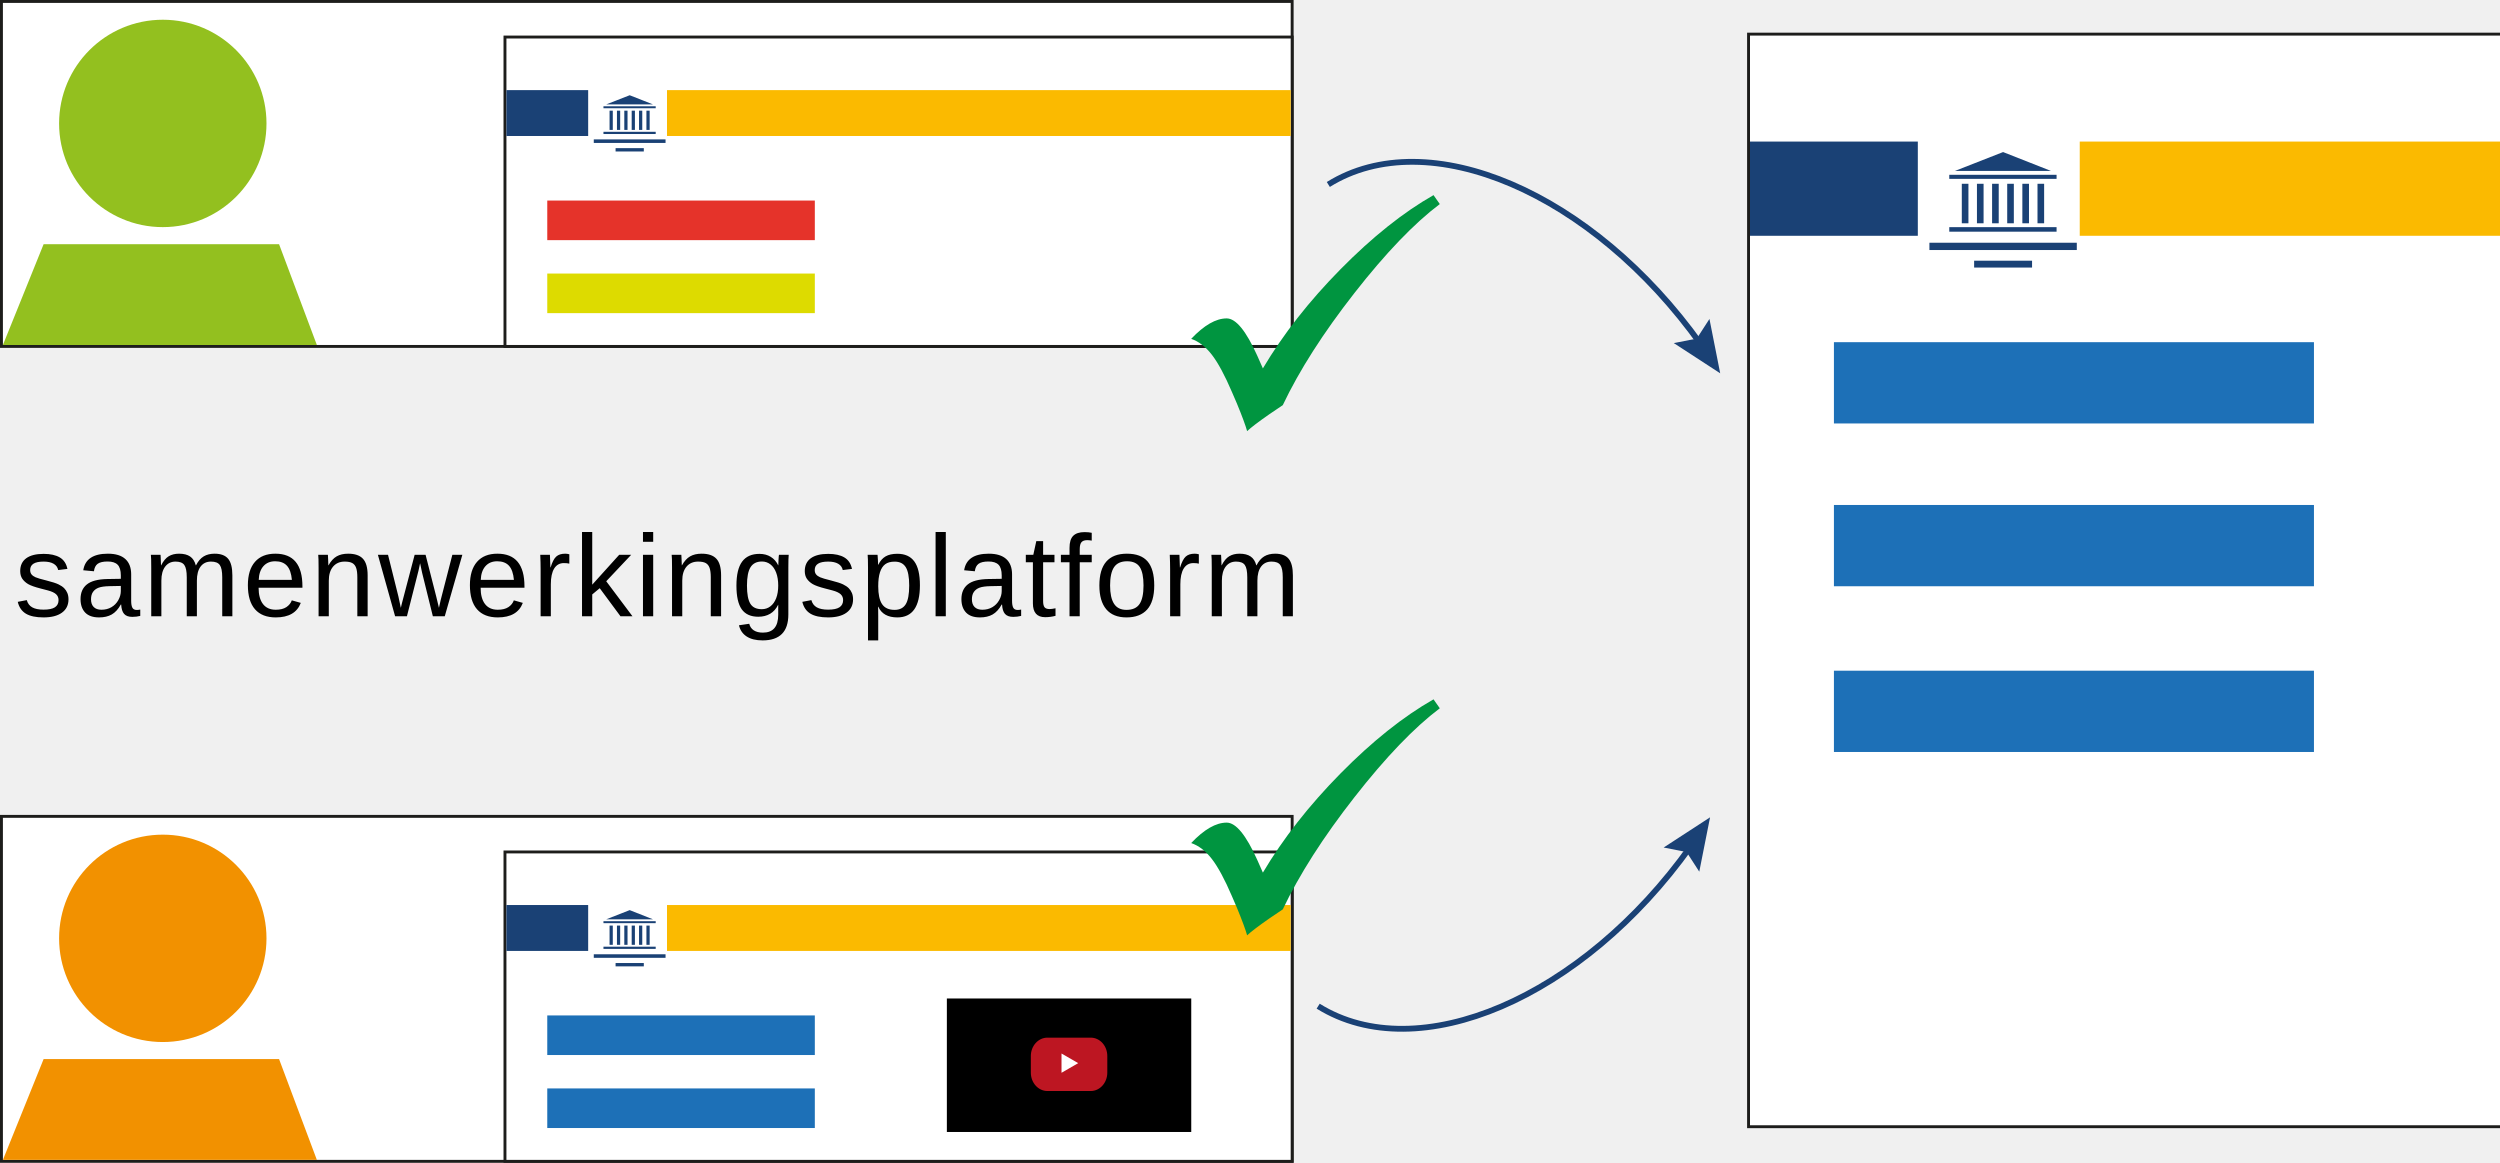
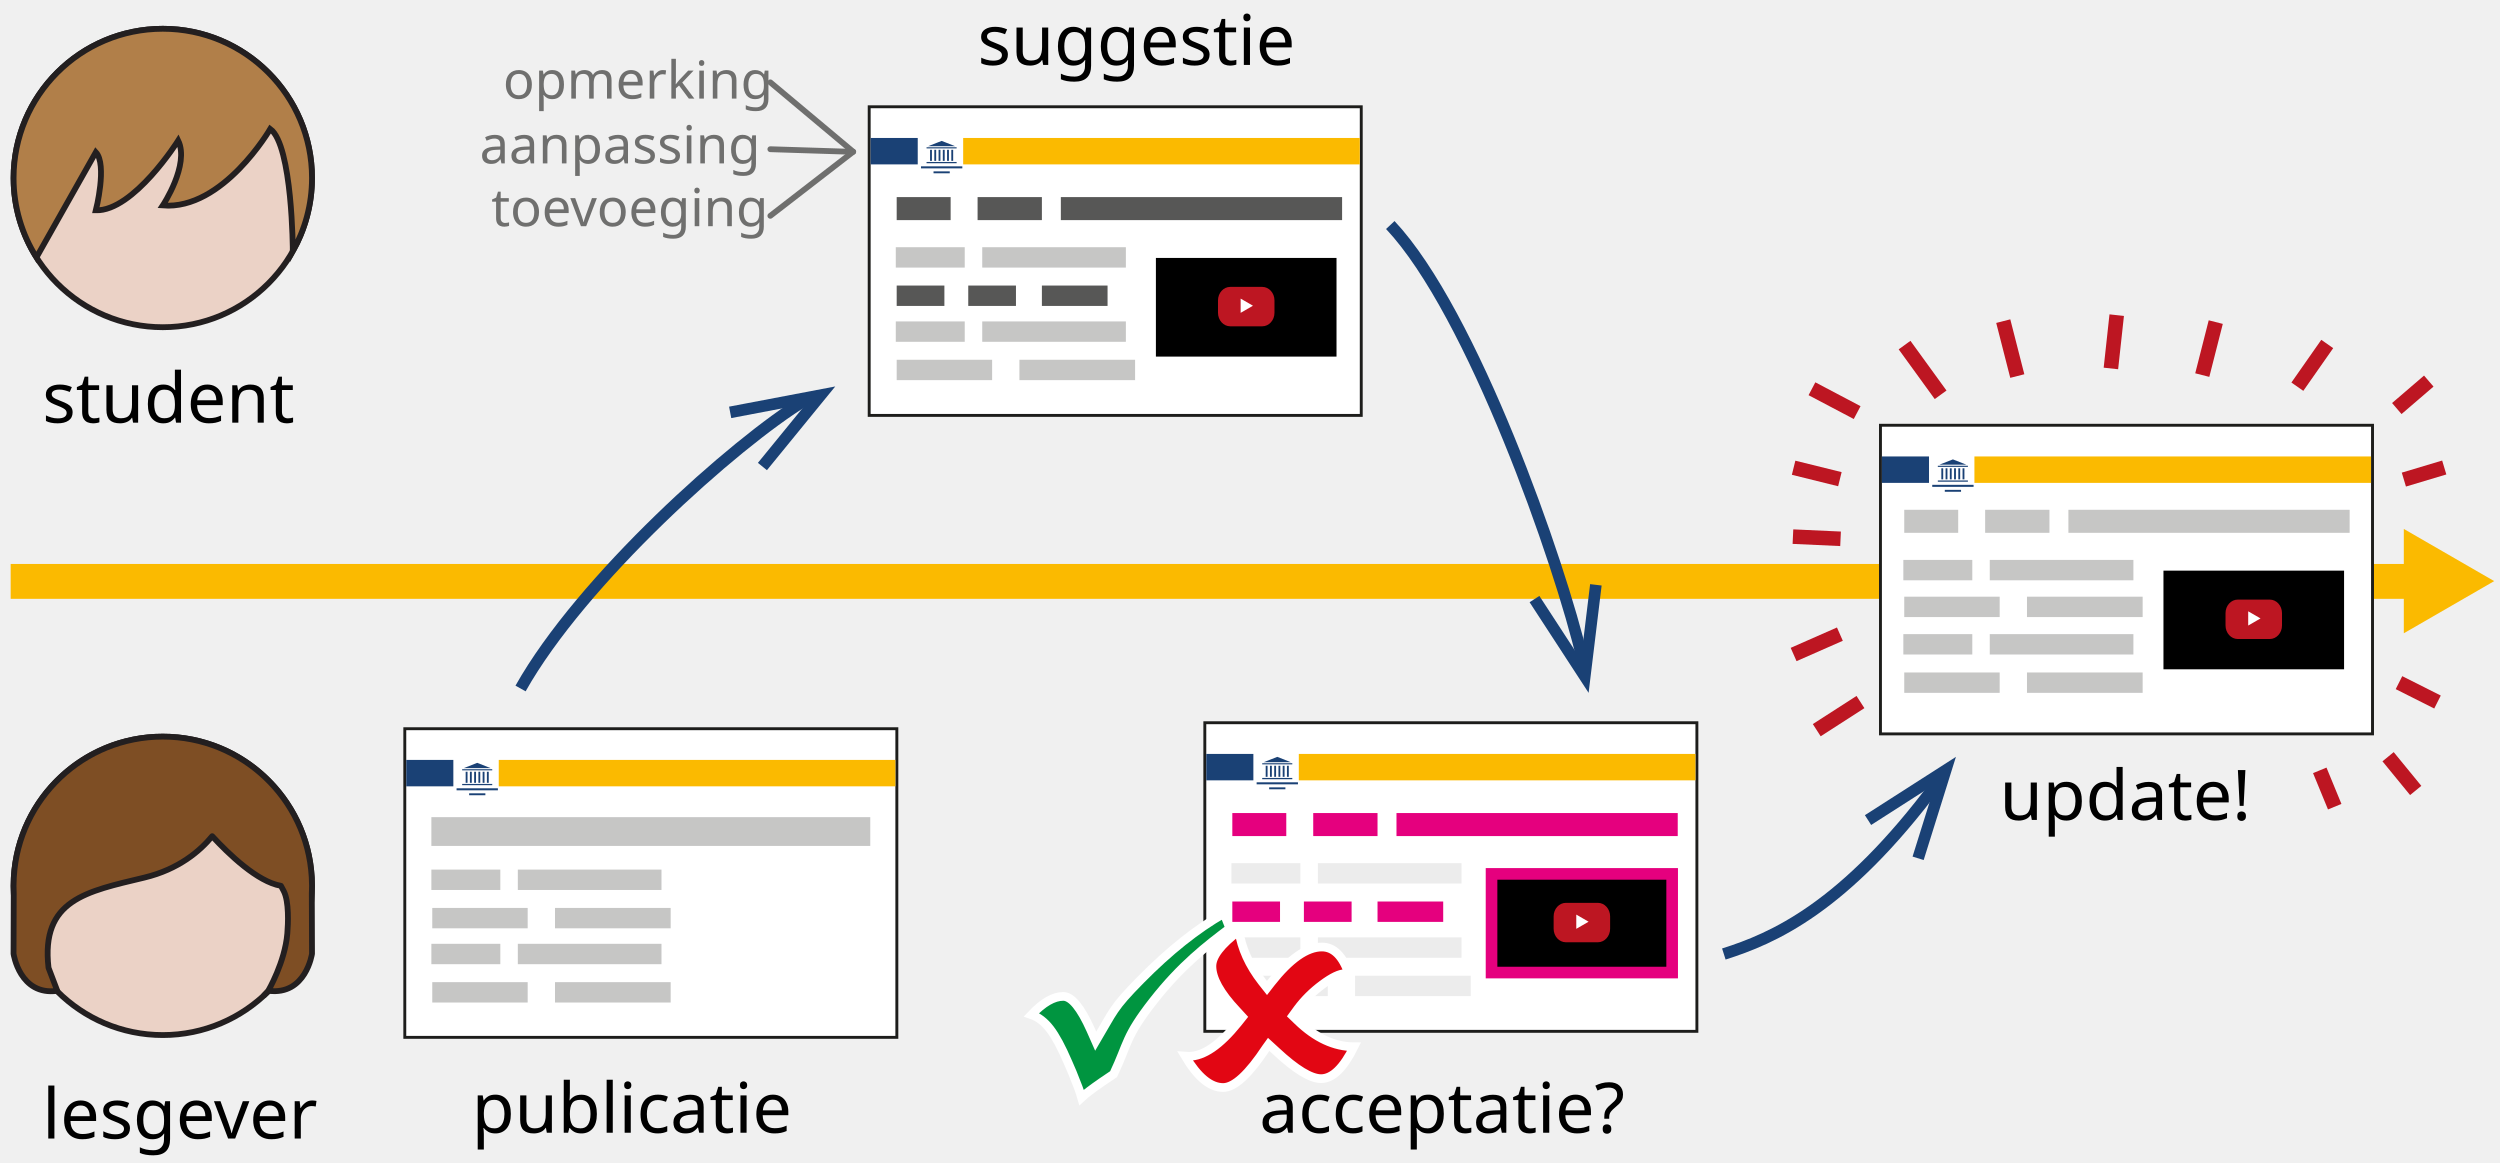
<svg xmlns="http://www.w3.org/2000/svg" version="1.1" id="Layer_1" x="0px" y="0px" width="860px" height="400px" viewBox="0 0 860 400" enable-background="new 0 0 860 400" xml:space="preserve">
  <g>
    <g>
-       <rect x="601.5" y="11.74" fill="#FFFFFF" width="600.76" height="375.85" />
-       <path fill="#1D1D1B" d="M1201.76,12.24v374.85H602V12.24H1201.76 M1202.76,11.24h-1H602h-1v1v374.85v1h1h599.76h1v-1V12.24V11.24    L1202.76,11.24z" />
-     </g>
-     <rect x="715.43" y="48.7" fill="#FBBA00" width="486.33" height="32.41" />
-     <rect x="602" y="48.7" fill="#1A4175" width="57.73" height="32.41" />
-     <g>
-       <rect x="670.55" y="78.14" fill="#1A4175" width="36.91" height="1.56" />
-       <rect x="670.55" y="60.13" fill="#1A4175" width="36.91" height="1.4" />
-       <rect x="663.72" y="83.5" fill="#1A4175" width="50.7" height="2.51" />
-       <rect x="679.1" y="89.68" fill="#1A4175" width="19.93" height="2.36" />
-       <polygon fill="#1A4175" points="689.06,52.31 672.47,58.81 705.56,58.81   " />
-       <rect x="674.86" y="63.22" fill="#1A4175" width="2.28" height="13.59" />
-       <rect x="680.07" y="63.22" fill="#1A4175" width="2.28" height="13.59" />
-       <rect x="685.28" y="63.22" fill="#1A4175" width="2.28" height="13.59" />
-       <rect x="690.48" y="63.22" fill="#1A4175" width="2.28" height="13.59" />
-       <rect x="695.69" y="63.22" fill="#1A4175" width="2.28" height="13.59" />
-       <rect x="700.9" y="63.22" fill="#1A4175" width="2.28" height="13.59" />
-     </g>
-   </g>
-   <rect x="630.87" y="173.71" fill="#1D70B7" width="165.13" height="27.96" />
-   <rect x="630.87" y="117.71" fill="#1D70B7" width="165.13" height="27.96" />
-   <rect x="630.87" y="230.72" fill="#1D70B7" width="165.13" height="27.96" />
-   <g>
-     <rect x="0.5" y="0.5" fill="#FFFFFF" width="444" height="118.67" />
-     <path fill="#1D1D1B" d="M444,1v117.67H1V1H444 M445,0h-1H1H0v1v117.67v1h1h443h1v-1V1V0L445,0z" />
-   </g>
-   <circle fill="#93C01F" cx="56" cy="42.46" r="35.67" />
-   <polygon fill="#93C01F" points="109,118.67 1,118.67 15,84.01 96,84.01 " />
-   <g>
-     <rect x="173.71" y="12.74" fill="#FFFFFF" width="270.79" height="106.43" />
-     <path fill="#1D1D1B" d="M444,13.24v105.43H174.21V13.24H444 M445,12.24h-1H174.21h-1v1v105.43v1h1H444h1v-1V13.24V12.24L445,12.24z   " />
-   </g>
-   <rect x="229.45" y="31" fill="#FBBA00" width="214.55" height="15.78" />
-   <rect x="174.21" y="31" fill="#1A4175" width="28.12" height="15.78" />
-   <g>
-     <rect x="207.59" y="45.34" fill="#1A4175" width="17.97" height="0.76" />
-     <rect x="207.59" y="36.56" fill="#1A4175" width="17.97" height="0.68" />
-     <rect x="204.26" y="47.95" fill="#1A4175" width="24.69" height="1.22" />
-     <rect x="211.76" y="50.96" fill="#1A4175" width="9.71" height="1.15" />
-     <polygon fill="#1A4175" points="216.61,32.76 208.53,35.92 224.64,35.92  " />
-     <rect x="209.69" y="38.07" fill="#1A4175" width="1.11" height="6.62" />
-     <rect x="212.23" y="38.07" fill="#1A4175" width="1.11" height="6.62" />
-     <rect x="214.76" y="38.07" fill="#1A4175" width="1.11" height="6.62" />
-     <rect x="217.3" y="38.07" fill="#1A4175" width="1.11" height="6.62" />
-     <rect x="219.83" y="38.07" fill="#1A4175" width="1.11" height="6.62" />
-     <rect x="222.37" y="38.07" fill="#1A4175" width="1.11" height="6.62" />
-   </g>
-   <rect x="188.26" y="68.99" fill="#E5332A" width="92.04" height="13.62" />
-   <rect x="188.26" y="94.1" fill="#DDDB00" width="92.04" height="13.62" />
-   <g>
-     <rect x="0.5" y="280.83" fill="#FFFFFF" width="444" height="118.67" />
-     <path fill="#1D1D1B" d="M444,281.33V399H1V281.33H444 M445,280.33h-1H1H0v1V399v1h1h443h1v-1V281.33V280.33L445,280.33z" />
-   </g>
-   <circle fill="#F29100" cx="56" cy="322.79" r="35.67" />
-   <polygon fill="#F29100" points="109,399 1,399 15,364.33 96,364.33 " />
-   <g>
-     <rect x="173.71" y="293.07" fill="#FFFFFF" width="270.79" height="106.43" />
-     <path fill="#1D1D1B" d="M444,293.57V399H174.21V293.57H444 M445,292.57h-1H174.21h-1v1V399v1h1H444h1v-1V293.57V292.57L445,292.57z   " />
-   </g>
-   <rect x="229.45" y="311.33" fill="#FBBA00" width="214.55" height="15.79" />
-   <rect x="174.21" y="311.33" fill="#1A4175" width="28.12" height="15.79" />
-   <g>
-     <rect x="207.59" y="325.66" fill="#1A4175" width="17.97" height="0.76" />
-     <rect x="207.59" y="316.89" fill="#1A4175" width="17.97" height="0.68" />
-     <rect x="204.26" y="328.27" fill="#1A4175" width="24.69" height="1.22" />
-     <rect x="211.76" y="331.28" fill="#1A4175" width="9.71" height="1.15" />
-     <polygon fill="#1A4175" points="216.61,313.08 208.53,316.25 224.64,316.25  " />
-     <rect x="209.69" y="318.4" fill="#1A4175" width="1.11" height="6.62" />
-     <rect x="212.23" y="318.4" fill="#1A4175" width="1.11" height="6.62" />
-     <rect x="214.76" y="318.4" fill="#1A4175" width="1.11" height="6.62" />
-     <rect x="217.3" y="318.4" fill="#1A4175" width="1.11" height="6.62" />
-     <rect x="219.83" y="318.4" fill="#1A4175" width="1.11" height="6.62" />
-     <rect x="222.37" y="318.4" fill="#1A4175" width="1.11" height="6.62" />
-   </g>
-   <rect x="188.26" y="349.31" fill="#1D70B7" width="92.04" height="13.62" />
-   <rect x="188.26" y="374.42" fill="#1D70B7" width="92.04" height="13.62" />
-   <g>
-     <rect x="325.72" y="343.48" width="84.07" height="45.92" />
-     <path fill="#BD1622" d="M380.91,369c0,3.48-2.55,6.31-5.7,6.31h-14.9c-3.15,0-5.7-2.82-5.7-6.31v-5.74c0-3.48,2.55-6.31,5.7-6.31   h14.9c3.15,0,5.7,2.82,5.7,6.31V369z" />
-     <polygon fill="#FFFFFF" points="365.16,362.41 370.9,365.72 365.16,369.04  " />
-   </g>
-   <g>
-     <g>
-       <path fill="none" stroke="#1A4175" stroke-width="2" stroke-miterlimit="10" d="M453.45,346.12c34.31,21.4,90.91-2.7,128.19-55.03    " />
-       <g>
-         <polygon fill="#1A4175" points="584.55,299.85 580.18,293.1 572.29,291.55 588.26,281.16    " />
-       </g>
-     </g>
-   </g>
-   <g>
-     <g>
-       <path fill="none" stroke="#1A4175" stroke-width="2" stroke-miterlimit="10" d="M456.94,63.46c34.31-21.4,90.91,2.7,128.19,55.03" />
-       <g>
-         <polygon fill="#1A4175" points="575.78,118.02 583.68,116.48 588.05,109.72 591.75,128.42    " />
-       </g>
-     </g>
-   </g>
-   <path fill="#009540" d="M493.13,67.12l2.16,3.08c-8.8,6.62-18.58,16.81-29.35,30.58c-10.77,13.77-18.99,26.63-24.66,38.59  l-4.56,3.08c-3.78,2.63-6.35,4.58-7.71,5.86c-0.53-1.93-1.7-5.1-3.51-9.49l-1.73-4.01c-2.46-5.75-4.76-10.01-6.88-12.76  c-2.12-2.75-4.49-4.58-7.12-5.49c4.44-4.69,8.51-7.03,12.21-7.03c3.17,0,6.68,4.29,10.54,12.88l1.91,4.32  c6.94-11.71,15.86-23.1,26.75-34.15C472.09,81.52,482.74,73.04,493.13,67.12z" />
-   <path fill="#009540" d="M493.13,240.57l2.16,3.08c-8.8,6.62-18.58,16.81-29.35,30.58c-10.77,13.77-18.99,26.63-24.66,38.59  l-4.56,3.08c-3.78,2.63-6.35,4.58-7.71,5.86c-0.53-1.93-1.7-5.1-3.51-9.49l-1.73-4.01c-2.46-5.75-4.76-10.01-6.88-12.76  c-2.12-2.75-4.49-4.58-7.12-5.49c4.44-4.69,8.51-7.03,12.21-7.03c3.17,0,6.68,4.29,10.54,12.88l1.91,4.32  c6.94-11.71,15.86-23.1,26.75-34.15C472.09,254.97,482.74,246.49,493.13,240.57z" />
-   <text transform="matrix(1 0 0 1 5 212)" font-family="Arial" font-size="40" letter-spacing="1">samenwerkingsplatform</text>
+       <line fill="none" stroke="#FBBA00" stroke-width="12" stroke-miterlimit="10" x1="3.67" y1="200" x2="832.17" y2="200" />
+       <g>
+         <polygon fill="#FBBA00" points="826.91,217.85 858,199.9 826.91,181.95    " />
+       </g>
+     </g>
+   </g>
+   <g>
+     <g>
+       <rect x="646.88" y="146.29" fill="#FFFFFF" width="169.27" height="106.17" />
+       <path fill="#1D1D1B" d="M815.64,146.79v105.17H647.38V146.79H815.64 M816.64,145.79h-1H647.38h-1v1v105.17v1h1h168.27h1v-1V146.79    V145.79L816.64,145.79z" />
+     </g>
+     <rect x="679.2" y="157.02" fill="#FBBA00" width="136.44" height="9.09" />
+     <rect x="647.38" y="157.02" fill="#1A4175" width="16.2" height="9.09" />
+     <g>
+       <rect x="666.61" y="165.28" fill="#1A4175" width="10.35" height="0.43" />
+       <rect x="666.61" y="160.22" fill="#1A4175" width="10.35" height="0.39" />
+       <rect x="664.69" y="166.78" fill="#1A4175" width="14.22" height="0.7" />
+       <rect x="669.01" y="168.51" fill="#1A4175" width="5.59" height="0.66" />
+       <polygon fill="#1A4175" points="671.8,158.03 667.15,159.85 676.43,159.85   " />
+       <rect x="667.82" y="161.09" fill="#1A4175" width="0.64" height="3.81" />
+       <rect x="669.28" y="161.09" fill="#1A4175" width="0.64" height="3.81" />
+       <rect x="670.74" y="161.09" fill="#1A4175" width="0.64" height="3.81" />
+       <rect x="672.2" y="161.09" fill="#1A4175" width="0.64" height="3.81" />
+       <rect x="673.66" y="161.09" fill="#1A4175" width="0.64" height="3.81" />
+       <rect x="675.12" y="161.09" fill="#1A4175" width="0.64" height="3.81" />
+     </g>
+   </g>
+   <g>
+     <g>
+       <rect x="299" y="36.73" fill="#FFFFFF" width="169.27" height="106.17" />
+       <path fill="#1D1D1B" d="M467.77,37.23v105.17H299.5V37.23H467.77 M468.77,36.23h-1H299.5h-1v1v105.17v1h1h168.27h1v-1V37.23V36.23    L468.77,36.23z" />
+     </g>
+     <rect x="331.33" y="47.46" fill="#FBBA00" width="136.44" height="9.09" />
+     <rect x="299.5" y="47.46" fill="#1A4175" width="16.2" height="9.09" />
+     <g>
+       <rect x="318.73" y="55.72" fill="#1A4175" width="10.35" height="0.43" />
+       <rect x="318.73" y="50.66" fill="#1A4175" width="10.35" height="0.39" />
+       <rect x="316.82" y="57.22" fill="#1A4175" width="14.22" height="0.7" />
+       <rect x="321.13" y="58.95" fill="#1A4175" width="5.59" height="0.66" />
+       <polygon fill="#1A4175" points="323.93,48.47 319.27,50.29 328.56,50.29   " />
+       <rect x="319.94" y="51.53" fill="#1A4175" width="0.64" height="3.81" />
+       <rect x="321.4" y="51.53" fill="#1A4175" width="0.64" height="3.81" />
+       <rect x="322.87" y="51.53" fill="#1A4175" width="0.64" height="3.81" />
+       <rect x="324.33" y="51.53" fill="#1A4175" width="0.64" height="3.81" />
+       <rect x="325.79" y="51.53" fill="#1A4175" width="0.64" height="3.81" />
+       <rect x="327.25" y="51.53" fill="#1A4175" width="0.64" height="3.81" />
+     </g>
+   </g>
+   <g id="g10" transform="matrix(1.3333 0 0 -1.3333 0 150.67)">
+ </g>
+   <g id="g12" transform="scale(.1)">
+ </g>
+   <g>
+     <g>
+       <rect x="139.25" y="250.68" fill="#FFFFFF" width="169.27" height="106.17" />
+       <path fill="#1D1D1B" d="M308.01,251.18v105.17H139.75V251.18H308.01 M309.01,250.18h-1H139.75h-1v1v105.17v1h1h168.27h1v-1V251.18    V250.18L309.01,250.18z" />
+     </g>
+     <rect x="171.57" y="261.41" fill="#FBBA00" width="136.44" height="9.09" />
+     <rect x="139.75" y="261.41" fill="#1A4175" width="16.2" height="9.09" />
+     <g>
+       <rect x="158.98" y="269.67" fill="#1A4175" width="10.35" height="0.43" />
+       <rect x="158.98" y="264.61" fill="#1A4175" width="10.35" height="0.39" />
+       <rect x="157.06" y="271.17" fill="#1A4175" width="14.22" height="0.7" />
+       <rect x="161.38" y="272.9" fill="#1A4175" width="5.59" height="0.66" />
+       <polygon fill="#1A4175" points="164.17,262.42 159.52,264.24 168.8,264.24   " />
+       <rect x="160.19" y="265.48" fill="#1A4175" width="0.64" height="3.81" />
+       <rect x="161.65" y="265.48" fill="#1A4175" width="0.64" height="3.81" />
+       <rect x="163.11" y="265.48" fill="#1A4175" width="0.64" height="3.81" />
+       <rect x="164.57" y="265.48" fill="#1A4175" width="0.64" height="3.81" />
+       <rect x="166.03" y="265.48" fill="#1A4175" width="0.64" height="3.81" />
+       <rect x="167.49" y="265.48" fill="#1A4175" width="0.64" height="3.81" />
+     </g>
+   </g>
+   <rect x="148.39" y="281.1" fill="#C6C6C5" width="150.98" height="9.9" />
+   <rect x="148.39" y="299.14" fill="#C6C6C5" width="23.72" height="7.01" />
+   <rect x="178.13" y="299.14" fill="#C6C6C5" width="49.42" height="7.01" />
+   <rect x="190.92" y="312.33" fill="#C6C6C5" width="39.79" height="7.01" />
+   <rect x="148.7" y="312.33" fill="#C6C6C5" width="32.82" height="7.01" />
+   <rect x="697.28" y="205.26" fill="#C6C6C5" width="39.79" height="7.01" />
+   <rect x="655.06" y="205.26" fill="#C6C6C5" width="32.83" height="7.01" />
+   <rect x="148.39" y="324.67" fill="#C6C6C5" width="23.72" height="7.01" />
+   <rect x="178.13" y="324.67" fill="#C6C6C5" width="49.42" height="7.01" />
+   <rect x="190.92" y="337.86" fill="#C6C6C5" width="39.79" height="7.01" />
+   <rect x="148.7" y="337.86" fill="#C6C6C5" width="32.82" height="7.01" />
+   <rect x="308.15" y="85.04" fill="#C6C6C5" width="23.72" height="7.01" />
+   <rect x="337.89" y="85.04" fill="#C6C6C5" width="49.41" height="7.01" />
+   <rect x="308.46" y="98.23" fill="#575756" width="16.41" height="7.01" />
+   <rect x="333.08" y="98.23" fill="#575756" width="16.41" height="7.01" />
+   <rect x="358.41" y="98.23" fill="#575756" width="22.59" height="7.01" />
+   <rect x="308.46" y="67.8" fill="#575756" width="18.56" height="7.92" />
+   <rect x="336.29" y="67.8" fill="#575756" width="22.12" height="7.92" />
+   <rect x="364.93" y="67.8" fill="#575756" width="96.75" height="7.92" />
+   <rect x="308.15" y="110.57" fill="#C6C6C5" width="23.72" height="7.01" />
+   <rect x="337.89" y="110.57" fill="#C6C6C5" width="49.41" height="7.01" />
+   <rect x="350.68" y="123.76" fill="#C6C6C5" width="39.79" height="7.01" />
+   <rect x="308.46" y="123.76" fill="#C6C6C5" width="32.83" height="7.01" />
+   <g>
+     <rect x="397.63" y="88.73" width="62.13" height="33.94" />
+     <path fill="#BD1622" d="M438.42,107.59c0,2.58-1.89,4.66-4.21,4.66h-11.01c-2.33,0-4.21-2.09-4.21-4.66v-4.24   c0-2.58,1.89-4.66,4.21-4.66h11.01c2.33,0,4.21,2.09,4.21,4.66V107.59z" />
+     <polygon fill="#FFFFFF" points="426.78,102.72 431.02,105.17 426.78,107.62  " />
+   </g>
+   <rect x="654.75" y="192.61" fill="#C6C6C5" width="23.72" height="7.01" />
+   <rect x="684.48" y="192.61" fill="#C6C6C5" width="49.41" height="7.01" />
+   <rect x="655.06" y="175.37" fill="#C6C6C5" width="18.56" height="7.92" />
+   <rect x="682.89" y="175.37" fill="#C6C6C5" width="22.12" height="7.92" />
+   <rect x="711.53" y="175.37" fill="#C6C6C5" width="96.75" height="7.92" />
+   <rect x="654.75" y="218.14" fill="#C6C6C5" width="23.72" height="7.01" />
+   <rect x="684.48" y="218.14" fill="#C6C6C5" width="49.41" height="7.01" />
+   <rect x="697.28" y="231.33" fill="#C6C6C5" width="39.79" height="7.01" />
+   <rect x="655.06" y="231.33" fill="#C6C6C5" width="32.83" height="7.01" />
+   <g>
+     <rect x="744.23" y="196.3" width="62.13" height="33.94" />
+     <path fill="#BD1622" d="M785.01,215.16c0,2.58-1.89,4.66-4.21,4.66h-11.01c-2.33,0-4.21-2.09-4.21-4.66v-4.24   c0-2.58,1.89-4.66,4.21-4.66h11.01c2.33,0,4.21,2.09,4.21,4.66V215.16z" />
+     <polygon fill="#FFFFFF" points="773.38,210.29 777.62,212.74 773.38,215.19  " />
+   </g>
+   <g>
+     <g>
+       <rect x="414.46" y="248.62" fill="#FFFFFF" width="169.27" height="106.16" />
+       <path fill="#1D1D1B" d="M583.23,249.12v105.16H414.96V249.12H583.23 M584.23,248.12h-1H414.96h-1v1v105.16v1h1h168.27h1v-1V249.12    V248.12L584.23,248.12z" />
+     </g>
+     <rect x="446.79" y="259.35" fill="#FBBA00" width="136.44" height="9.09" />
+     <rect x="414.96" y="259.35" fill="#1A4175" width="16.2" height="9.09" />
+     <g>
+       <rect x="434.2" y="267.61" fill="#1A4175" width="10.35" height="0.44" />
+       <rect x="434.2" y="262.55" fill="#1A4175" width="10.35" height="0.39" />
+       <rect x="432.28" y="269.11" fill="#1A4175" width="14.22" height="0.7" />
+       <rect x="436.59" y="270.85" fill="#1A4175" width="5.59" height="0.66" />
+       <polygon fill="#1A4175" points="439.39,260.36 434.73,262.19 444.02,262.19   " />
+       <rect x="435.4" y="263.42" fill="#1A4175" width="0.64" height="3.81" />
+       <rect x="436.87" y="263.42" fill="#1A4175" width="0.64" height="3.81" />
+       <rect x="438.33" y="263.42" fill="#1A4175" width="0.64" height="3.81" />
+       <rect x="439.79" y="263.42" fill="#1A4175" width="0.64" height="3.81" />
+       <rect x="441.25" y="263.42" fill="#1A4175" width="0.64" height="3.81" />
+       <rect x="442.71" y="263.42" fill="#1A4175" width="0.64" height="3.81" />
+     </g>
+   </g>
+   <rect x="423.61" y="296.93" fill="#ECECEC" width="23.72" height="7.01" />
+   <rect x="453.35" y="296.93" fill="#ECECEC" width="49.41" height="7.01" />
+   <rect x="423.92" y="310.12" fill="#E5007E" width="16.41" height="7.01" />
+   <rect x="448.54" y="310.12" fill="#E5007E" width="16.41" height="7.01" />
+   <rect x="473.87" y="310.12" fill="#E5007E" width="22.59" height="7.01" />
+   <rect x="423.92" y="279.69" fill="#E5007E" width="18.56" height="7.92" />
+   <rect x="451.75" y="279.69" fill="#E5007E" width="22.12" height="7.92" />
+   <rect x="480.39" y="279.69" fill="#E5007E" width="96.75" height="7.92" />
+   <rect x="423.61" y="322.46" fill="#ECECEC" width="23.72" height="7.01" />
+   <rect x="453.35" y="322.46" fill="#ECECEC" width="49.41" height="7.01" />
+   <rect x="466.14" y="335.65" fill="#ECECEC" width="39.79" height="7.01" />
+   <rect x="423.92" y="335.65" fill="#ECECEC" width="32.83" height="7.01" />
+   <g>
+     <rect x="513.09" y="300.62" stroke="#E5007E" stroke-width="4" stroke-miterlimit="10" width="62.13" height="33.94" />
+     <path fill="#BD1622" d="M553.88,319.48c0,2.58-1.89,4.66-4.21,4.66h-11.01c-2.33,0-4.21-2.09-4.21-4.66v-4.24   c0-2.58,1.89-4.66,4.21-4.66h11.01c2.33,0,4.21,2.09,4.21,4.66V319.48z" />
+     <polygon fill="#FFFFFF" points="542.24,314.62 546.48,317.07 542.24,319.52  " />
+   </g>
+   <path fill="#E20613" stroke="#FFFFFF" stroke-width="3" stroke-miterlimit="10" d="M436.42,359.27l-0.87,1.21  c-6.01,9.09-10.94,13.63-14.79,13.63c-4.43,0-8.78-3.6-13.06-10.8c0.58,0.04,1,0.06,1.27,0.06c5.04,0,10.67-3.85,16.87-11.55  l1.56-1.96l-2.02-2.2c-5.66-6.01-8.49-11.11-8.49-15.31c0-3.43,3.1-7.47,9.3-12.13c0.89,5.97,3.52,11.78,7.92,17.45l1.73,2.19  l1.39-1.79c6.43-8.2,12.27-12.3,17.5-12.3c4.08,0,7.18,3.1,9.3,9.3c-0.62-0.08-1.06-0.12-1.33-0.12c-1.85,0-4.45,1.24-7.8,3.73  c-3.35,2.48-6.18,5.29-8.49,8.4l-1.73,2.37l1.68,1.62c6.2,6.01,12.67,9.01,19.41,9.01c-3.62,7.32-7.39,10.98-11.32,10.98  c-3.54,0-8.67-3.12-15.37-9.36L436.42,359.27z" />
+   <path fill="#009540" stroke="#FFFFFF" stroke-width="3" stroke-miterlimit="10" d="M421.05,314.21l2.01,5.13  c-7.88,5.93-16.73,12.7-26.38,25.04c-9.65,12.34-8.52,14.41-13.61,25.13l-4.09,2.76c-3.39,2.36-5.69,4.11-6.91,5.25  c-0.48-1.73-1.53-4.57-3.15-8.51l-1.55-3.59c-2.21-5.16-4.26-8.97-6.16-11.44s-4.03-4.11-6.38-4.92c3.98-4.2,7.62-6.3,10.94-6.3  c2.84,0,5.99,3.85,9.45,11.55l1.71,3.87c6.23-10.5,5.72-11.24,15.49-21.15C402.19,327.12,411.73,319.51,421.05,314.21z" />
+   <text transform="matrix(1 0 0 1 162.2876 389.667)" font-family="'Arial-BoldMT'" font-size="24">publicatie</text>
+   <text transform="matrix(1 0 0 1 336.291 22.3335)" font-family="'Arial-BoldMT'" font-size="24">suggestie</text>
+   <text transform="matrix(1 0 0 1 14.5576 145.3936)" font-family="'Arial-ItalicMT'" font-size="24">student</text>
+   <text transform="matrix(1 0 0 1 173.0371 33.9248)" fill="#6F6F6E" font-family="'ArialMT'" font-size="18">opmerking</text>
+   <text transform="matrix(1 0 0 1 165.0034 56.1992)" fill="#6F6F6E" font-family="'ArialMT'" font-size="18">aanpassing</text>
+   <text transform="matrix(1 0 0 1 169.0029 77.8013)" fill="#6F6F6E" font-family="'ArialMT'" font-size="18">toevoeging</text>
+   <text transform="matrix(1 0 0 1 14.5576 391.666)" font-family="'Arial-ItalicMT'" font-size="24">lesgever</text>
+   <text transform="matrix(1 0 0 1 433.1973 389.666)" font-family="'Arial-BoldMT'" font-size="24">acceptatie?</text>
+   <text transform="matrix(1 0 0 1 687.8828 282.0488)" font-family="'Arial-BoldMT'" font-size="24">update!</text>
+   <g>
+     <g>
+       <path fill="none" stroke="#1A4175" stroke-width="4" stroke-miterlimit="10" d="M179.07,236.84    c20.97-37.32,73.58-84.39,97.96-99.23" />
+       <g>
+         <polygon fill="#1A4175" points="263.82,161.75 260.72,159.22 277.29,138.92 251.55,143.82 250.8,139.89 287.33,132.94    " />
+       </g>
+     </g>
+   </g>
+   <g>
+     <g>
+       <path fill="none" stroke="#1A4175" stroke-width="4" stroke-miterlimit="10" d="M478.26,77.41    c28.2,29.99,58.32,115.81,66.25,149.8" />
+       <g>
+         <polygon fill="#1A4175" points="526.18,207.17 529.54,204.99 543.84,226.95 547,200.94 550.96,201.42 546.48,238.34    " />
+       </g>
+     </g>
+   </g>
+   <g>
+     <g>
+       <path fill="none" stroke="#1A4175" stroke-width="4" stroke-miterlimit="10" d="M593,328.18c16.86-5.35,41.35-15.77,73.25-58.63" />
+       <g>
+         <polygon fill="#1A4175" points="661.74,295.86 657.92,294.66 665.74,269.66 643.68,283.79 641.52,280.42 672.84,260.36    " />
+       </g>
+     </g>
+   </g>
+   <circle fill="#E59F7E" fill-opacity="0.36" stroke="#231F20" stroke-width="2" stroke-miterlimit="10" cx="56" cy="304.73" r="51.33" />
+   <circle fill="#E59F7E" fill-opacity="0.36" stroke="#231F20" stroke-width="2" stroke-miterlimit="10" cx="56" cy="61.23" r="51.33" />
+   <path fill="#B17F49" stroke="#231F20" stroke-width="2" stroke-miterlimit="10" d="M12.54,88.54c-4.98-7.91-7.87-17.27-7.87-27.3  C4.67,32.88,27.65,9.9,56,9.9c28.35,0,51.33,22.98,51.33,51.33c0,9.15-2.41,17.73-6.6,25.17c0-0.05-0.1-36.39-7.76-42.05  c0,0-16.27,28-36.97,26.33c0,0,9.3-14,5.3-22.33c0,0-15.33,24.33-28.33,24c0,0,4-15.67,0-20L12.54,88.54z" />
+   <path fill="#7E4E24" stroke="#231F20" stroke-width="2" stroke-linejoin="round" stroke-miterlimit="10" d="M107.33,304.73  c0-1.02-0.04-2.03-0.1-3.03v-0.11l-0.01,0.02c-1.61-26.9-23.93-48.21-51.23-48.21S6.38,274.71,4.77,301.61l-0.01-0.02v0.11  c-0.06,1-0.1,2.01-0.1,3.03c0,0.91,0.03,1.81,0.07,2.7l-0.07,20.67c0,0,2.1,14.51,15.05,12.75l-3.02-7.93  c-2.69-23.46,13.05-26.24,32.97-31.03c11.84-2.85,19.15-9.15,23.34-14.24c5.62,6.1,15.57,15.7,23.64,17.07  c0.31,0.57,0.63,1.17,0.95,1.78c1.88,3.57,1.53,11.26,1.25,14.62c-0.82,9.9-6.57,19.71-6.57,19.71c-0.69,0.8-1.2,1.33-1.4,1.53  c0.53-0.49,1.05-1,1.56-1.52c12.82,1.61,14.9-12.77,14.9-12.77l-0.07-20.58C107.31,306.59,107.33,305.66,107.33,304.73z" />
+   <line fill="none" stroke="#6F6F6E" stroke-width="2" stroke-linecap="round" stroke-miterlimit="10" x1="293.5" y1="52.2" x2="265" y2="28.33" />
+   <line fill="none" stroke="#6F6F6E" stroke-width="2" stroke-linecap="round" stroke-miterlimit="10" x1="292.33" y1="52.2" x2="265" y2="51.33" />
+   <line fill="none" stroke="#6F6F6E" stroke-width="2" stroke-linecap="round" stroke-miterlimit="10" x1="293.5" y1="52.2" x2="265" y2="74.24" />
+   <line fill="none" stroke="#BD1622" stroke-width="5" stroke-miterlimit="10" x1="655.17" y1="118.71" x2="667.57" y2="135.81" />
+   <line fill="none" stroke="#BD1622" stroke-width="5" stroke-miterlimit="10" x1="689.12" y1="110.47" x2="693.95" y2="129.36" />
+   <line fill="none" stroke="#BD1622" stroke-width="5" stroke-miterlimit="10" x1="728.15" y1="108.41" x2="726.15" y2="126.75" />
+   <line fill="none" stroke="#BD1622" stroke-width="5" stroke-miterlimit="10" x1="762.22" y1="110.8" x2="757.58" y2="129.03" />
+   <line fill="none" stroke="#BD1622" stroke-width="5" stroke-miterlimit="10" x1="800.57" y1="118.33" x2="790.29" y2="133.02" />
+   <line fill="none" stroke="#BD1622" stroke-width="5" stroke-miterlimit="10" x1="638.86" y1="141.93" x2="623.31" y2="133.73" />
+   <line fill="none" stroke="#BD1622" stroke-width="5" stroke-miterlimit="10" x1="632.92" y1="164.84" x2="617" y2="160.9" />
+   <line fill="none" stroke="#BD1622" stroke-width="5" stroke-miterlimit="10" x1="633.15" y1="185.35" x2="616.77" y2="184.6" />
+   <line fill="none" stroke="#BD1622" stroke-width="5" stroke-miterlimit="10" x1="632.92" y1="218.14" x2="617" y2="225.15" />
+   <line fill="none" stroke="#BD1622" stroke-width="5" stroke-miterlimit="10" x1="640" y1="241.5" x2="624.96" y2="251.18" />
+   <line fill="none" stroke="#BD1622" stroke-width="5" stroke-miterlimit="10" x1="798" y1="265" x2="803.14" y2="277.5" />
+   <line fill="none" stroke="#BD1622" stroke-width="5" stroke-miterlimit="10" x1="821.5" y1="260.31" x2="831" y2="271.92" />
+   <line fill="none" stroke="#BD1622" stroke-width="5" stroke-miterlimit="10" x1="825.25" y1="234.83" x2="838.5" y2="241.5" />
+   <line fill="none" stroke="#BD1622" stroke-width="5" stroke-miterlimit="10" x1="824.5" y1="140.54" x2="835.5" y2="131.09" />
+   <line fill="none" stroke="#BD1622" stroke-width="5" stroke-miterlimit="10" x1="826.93" y1="164.98" x2="840.82" y2="160.82" />
</svg>
